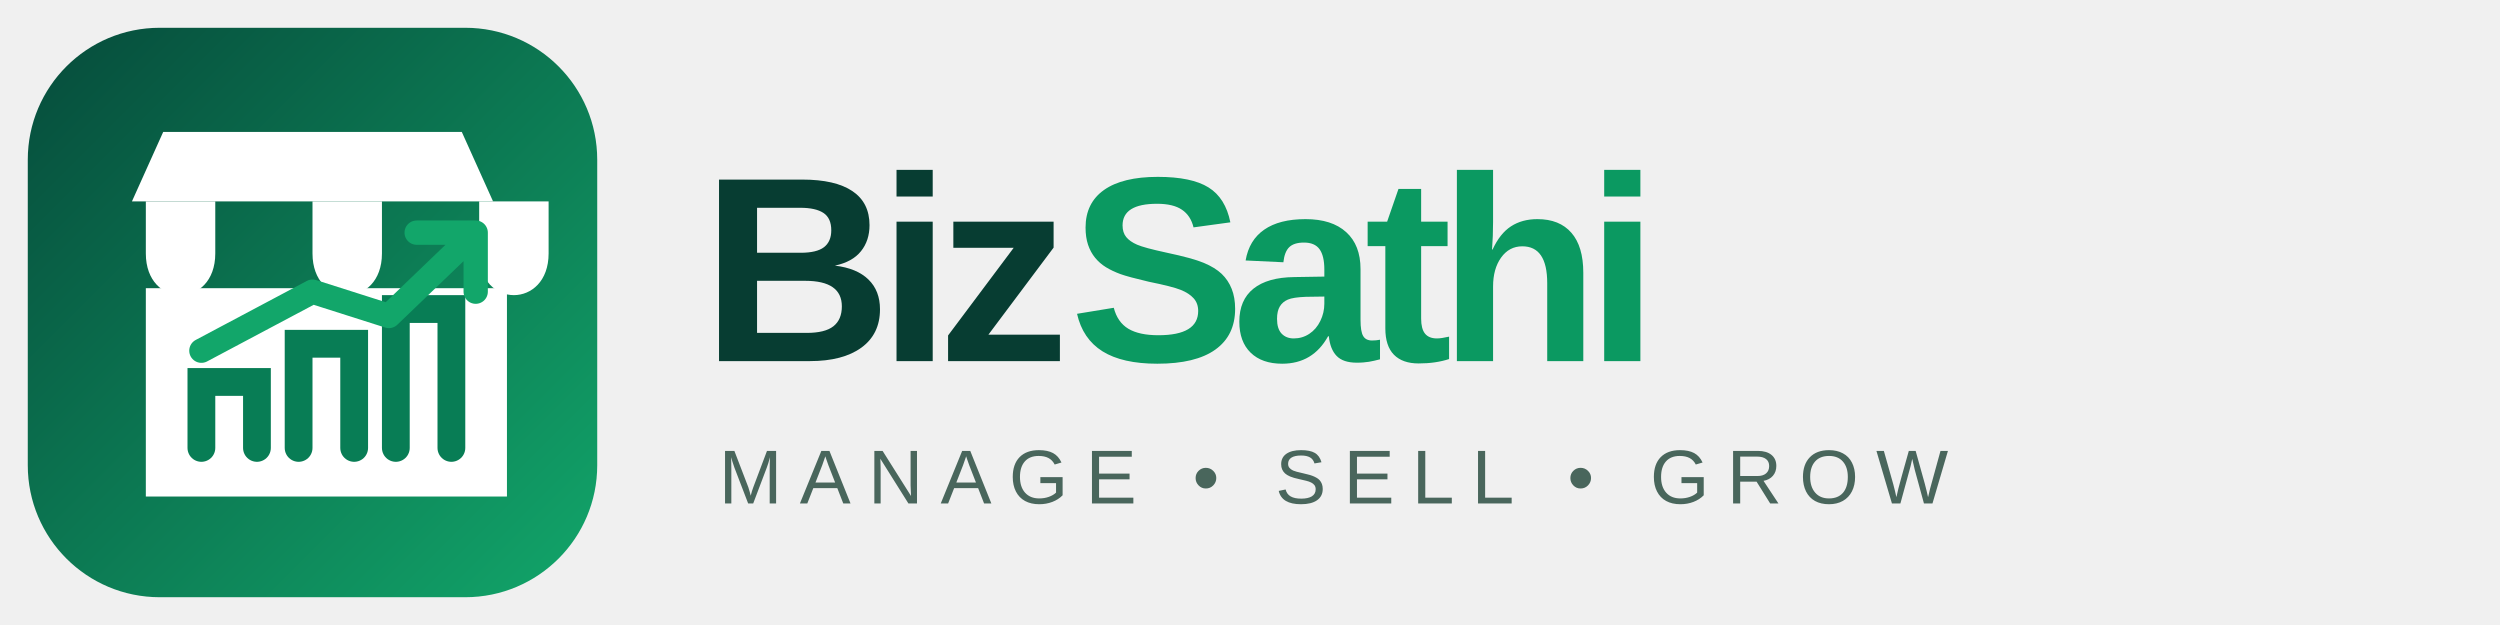
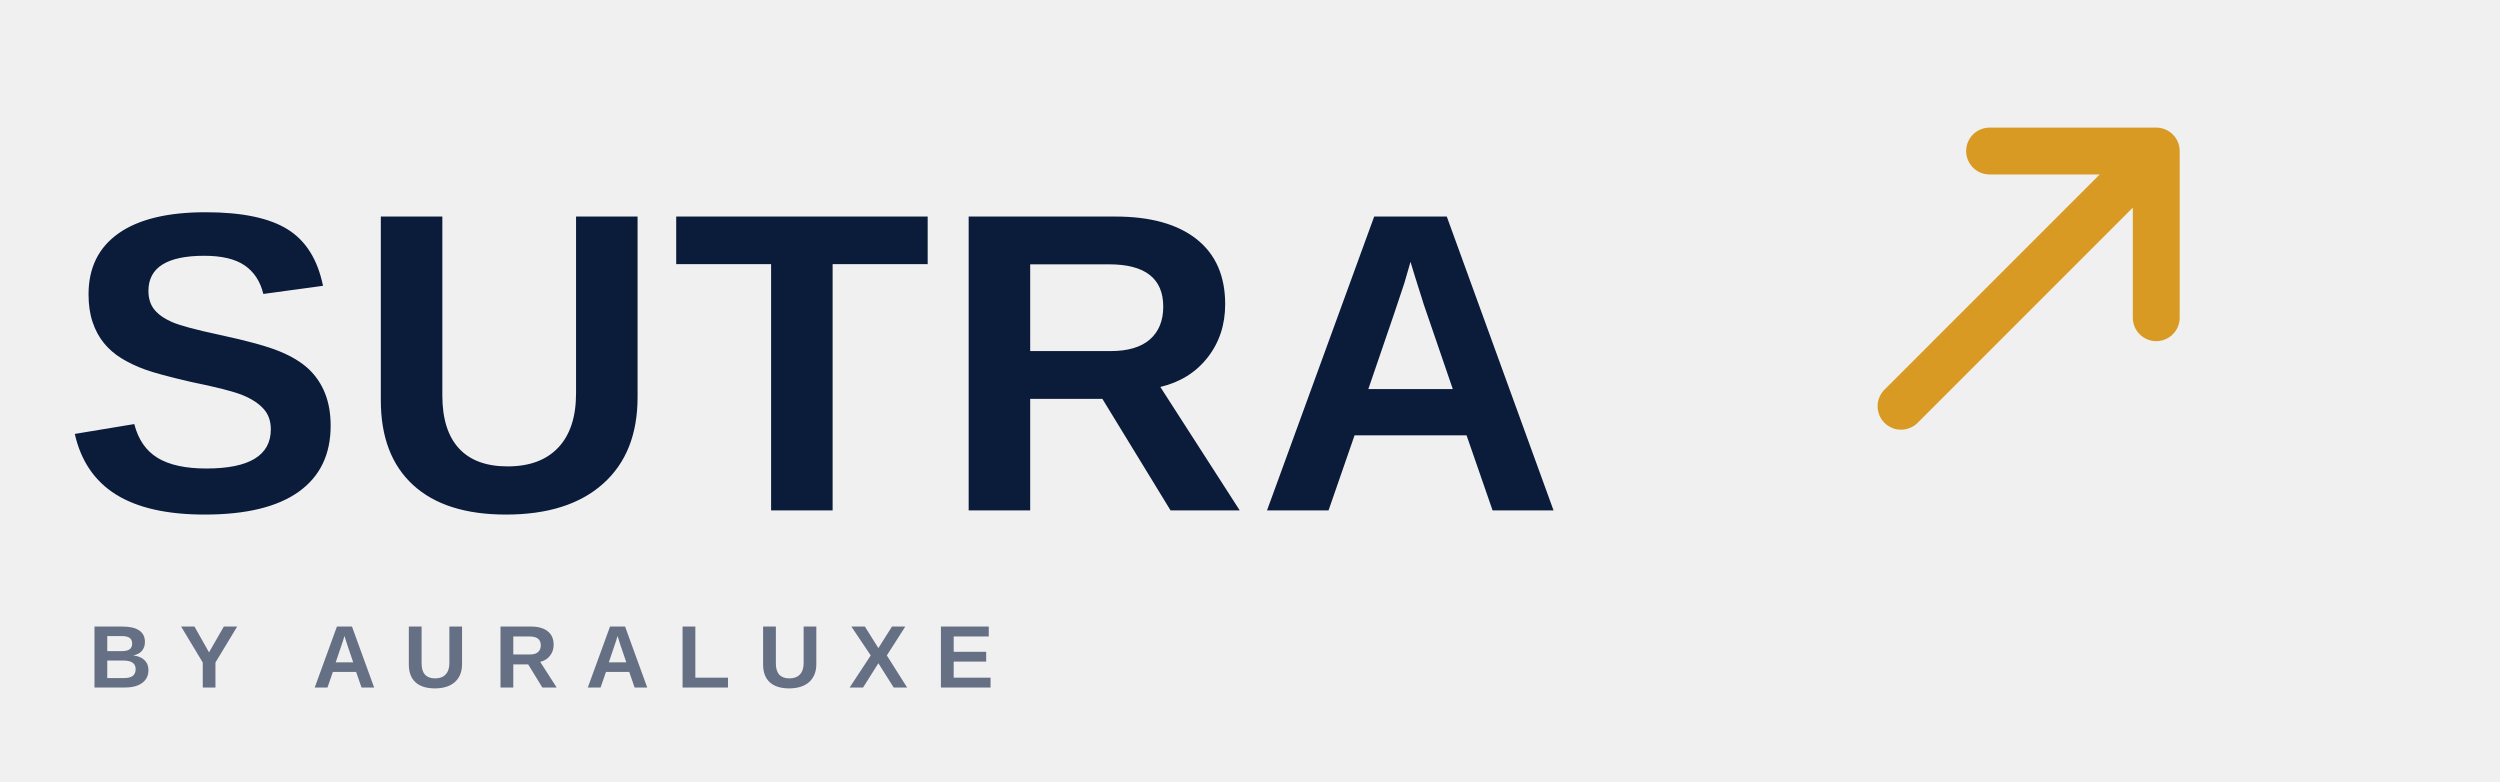
- <svg xmlns="http://www.w3.org/2000/svg" viewBox="0 0 720 180" role="img" aria-labelledby="title">
-   <defs>
-     <linearGradient id="g" x1="0" y1="0" x2="1" y2="1">
-       <stop stop-color="#064b3b" />
-       <stop offset="1" stop-color="#12a66a" />
-     </linearGradient>
-   </defs>
-   <rect x="8" y="8" width="164" height="164" rx="38" fill="url(#g)" />
-   <path d="M38 58h104l-9-20H47z" fill="#fff" />
-   <path d="M42 58v15c0 16 20 16 20 0V58m28 0v15c0 16 20 16 20 0V58m28 0v15c0 16 20 16 20 0V58" fill="#fff" />
-   <path d="M42 83h104v60H42z" fill="#fff" />
-   <path d="M58 129v-19h16v19m12 0V99h16v30m12 0V89h16v40" fill="none" stroke="#087d55" stroke-width="8" stroke-linecap="round" />
-   <path d="m58 101 32-17 22 7 25-24m0 0h-17m17 0v17" fill="none" stroke="#12a66a" stroke-width="7" stroke-linecap="round" stroke-linejoin="round" />
-   <text x="202" y="104" font-family="Manrope,Arial,sans-serif" font-size="76" font-weight="800" letter-spacing="-4" fill="#073d32">Biz<tspan fill="#0b9961">Sathi</tspan>
-   </text>
-   <text x="207" y="145" font-family="Arial,sans-serif" font-size="22" letter-spacing="5" fill="#49665c">MANAGE  •  SELL  •  GROW</text>
+ <svg xmlns="http://www.w3.org/2000/svg" viewBox="0 0 480 150" role="img" aria-labelledby="title desc">
+   <text x="12" y="98" fill="#0B1B3A" font-family="Manrope,Arial,sans-serif" font-size="82" font-weight="750" letter-spacing="1.5">SUTRA</text>
+   <path d="M365 78 L414 29 M382 29 H414 V61" fill="none" stroke="#D99A24" stroke-width="9" stroke-linecap="round" stroke-linejoin="round" />
+   <text x="17" y="132" fill="#667085" font-family="Manrope,Arial,sans-serif" font-size="17" font-weight="650" letter-spacing="5.2">BY AURALUXE</text>
</svg>
